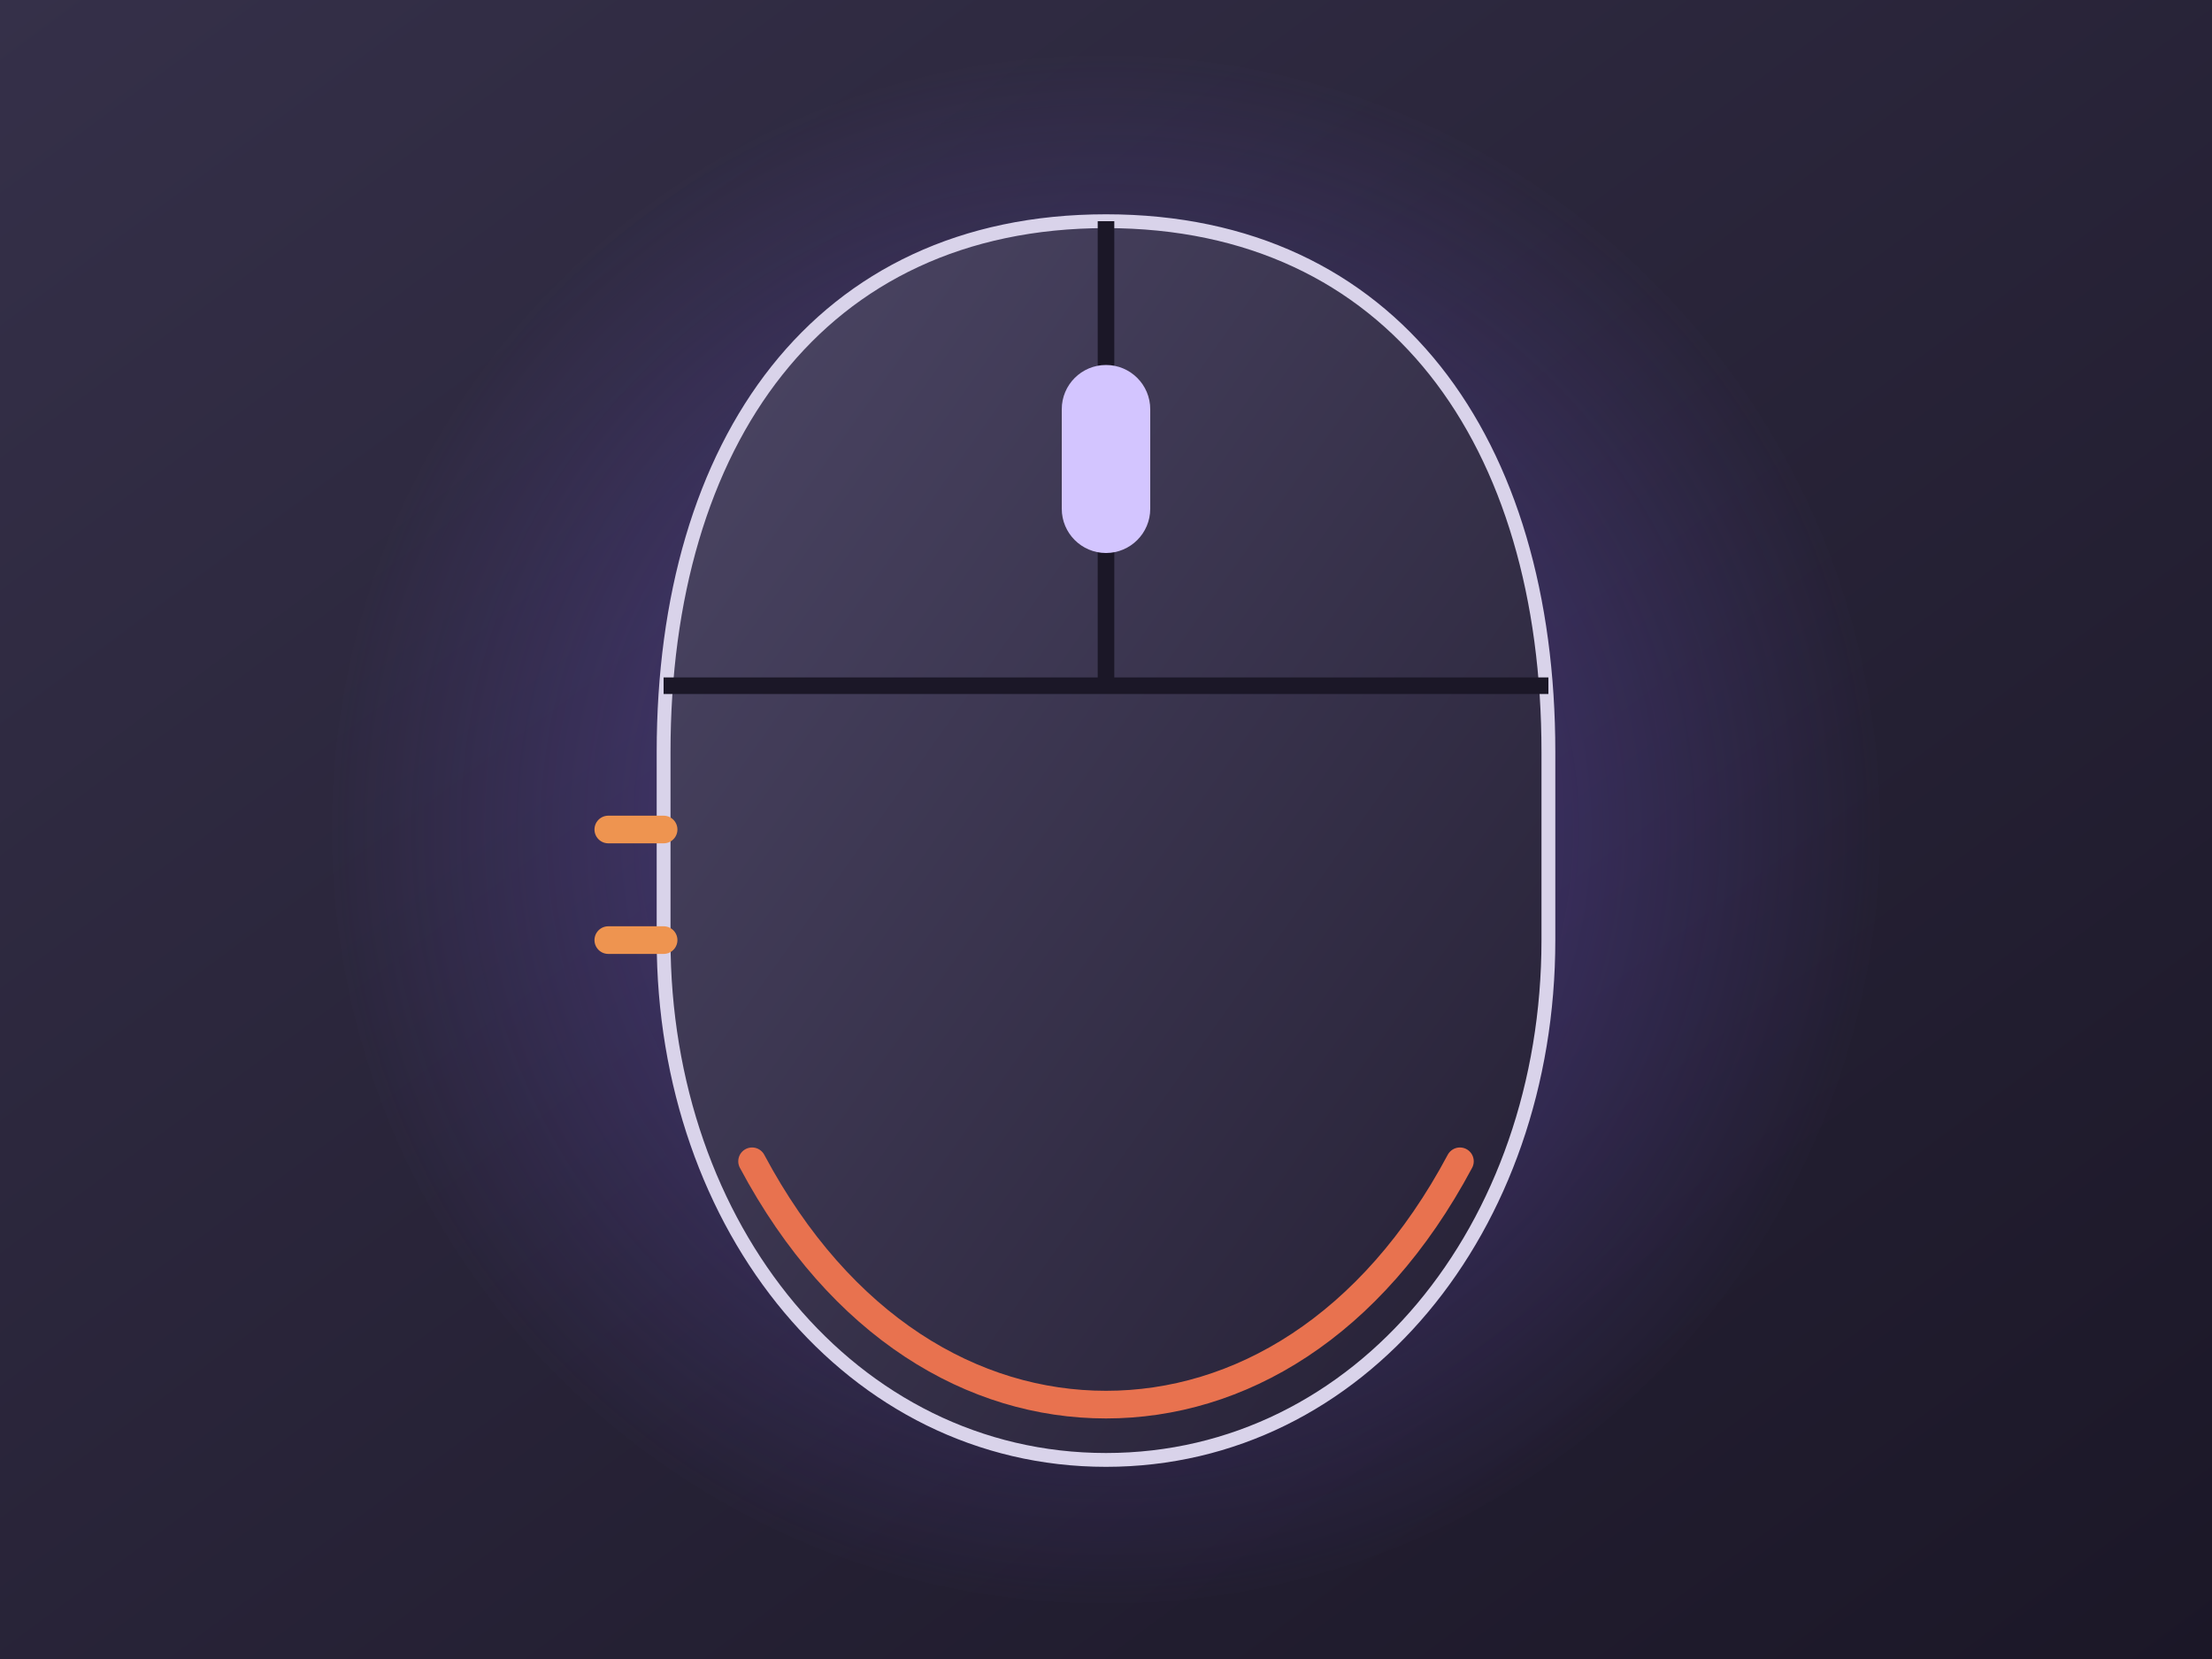
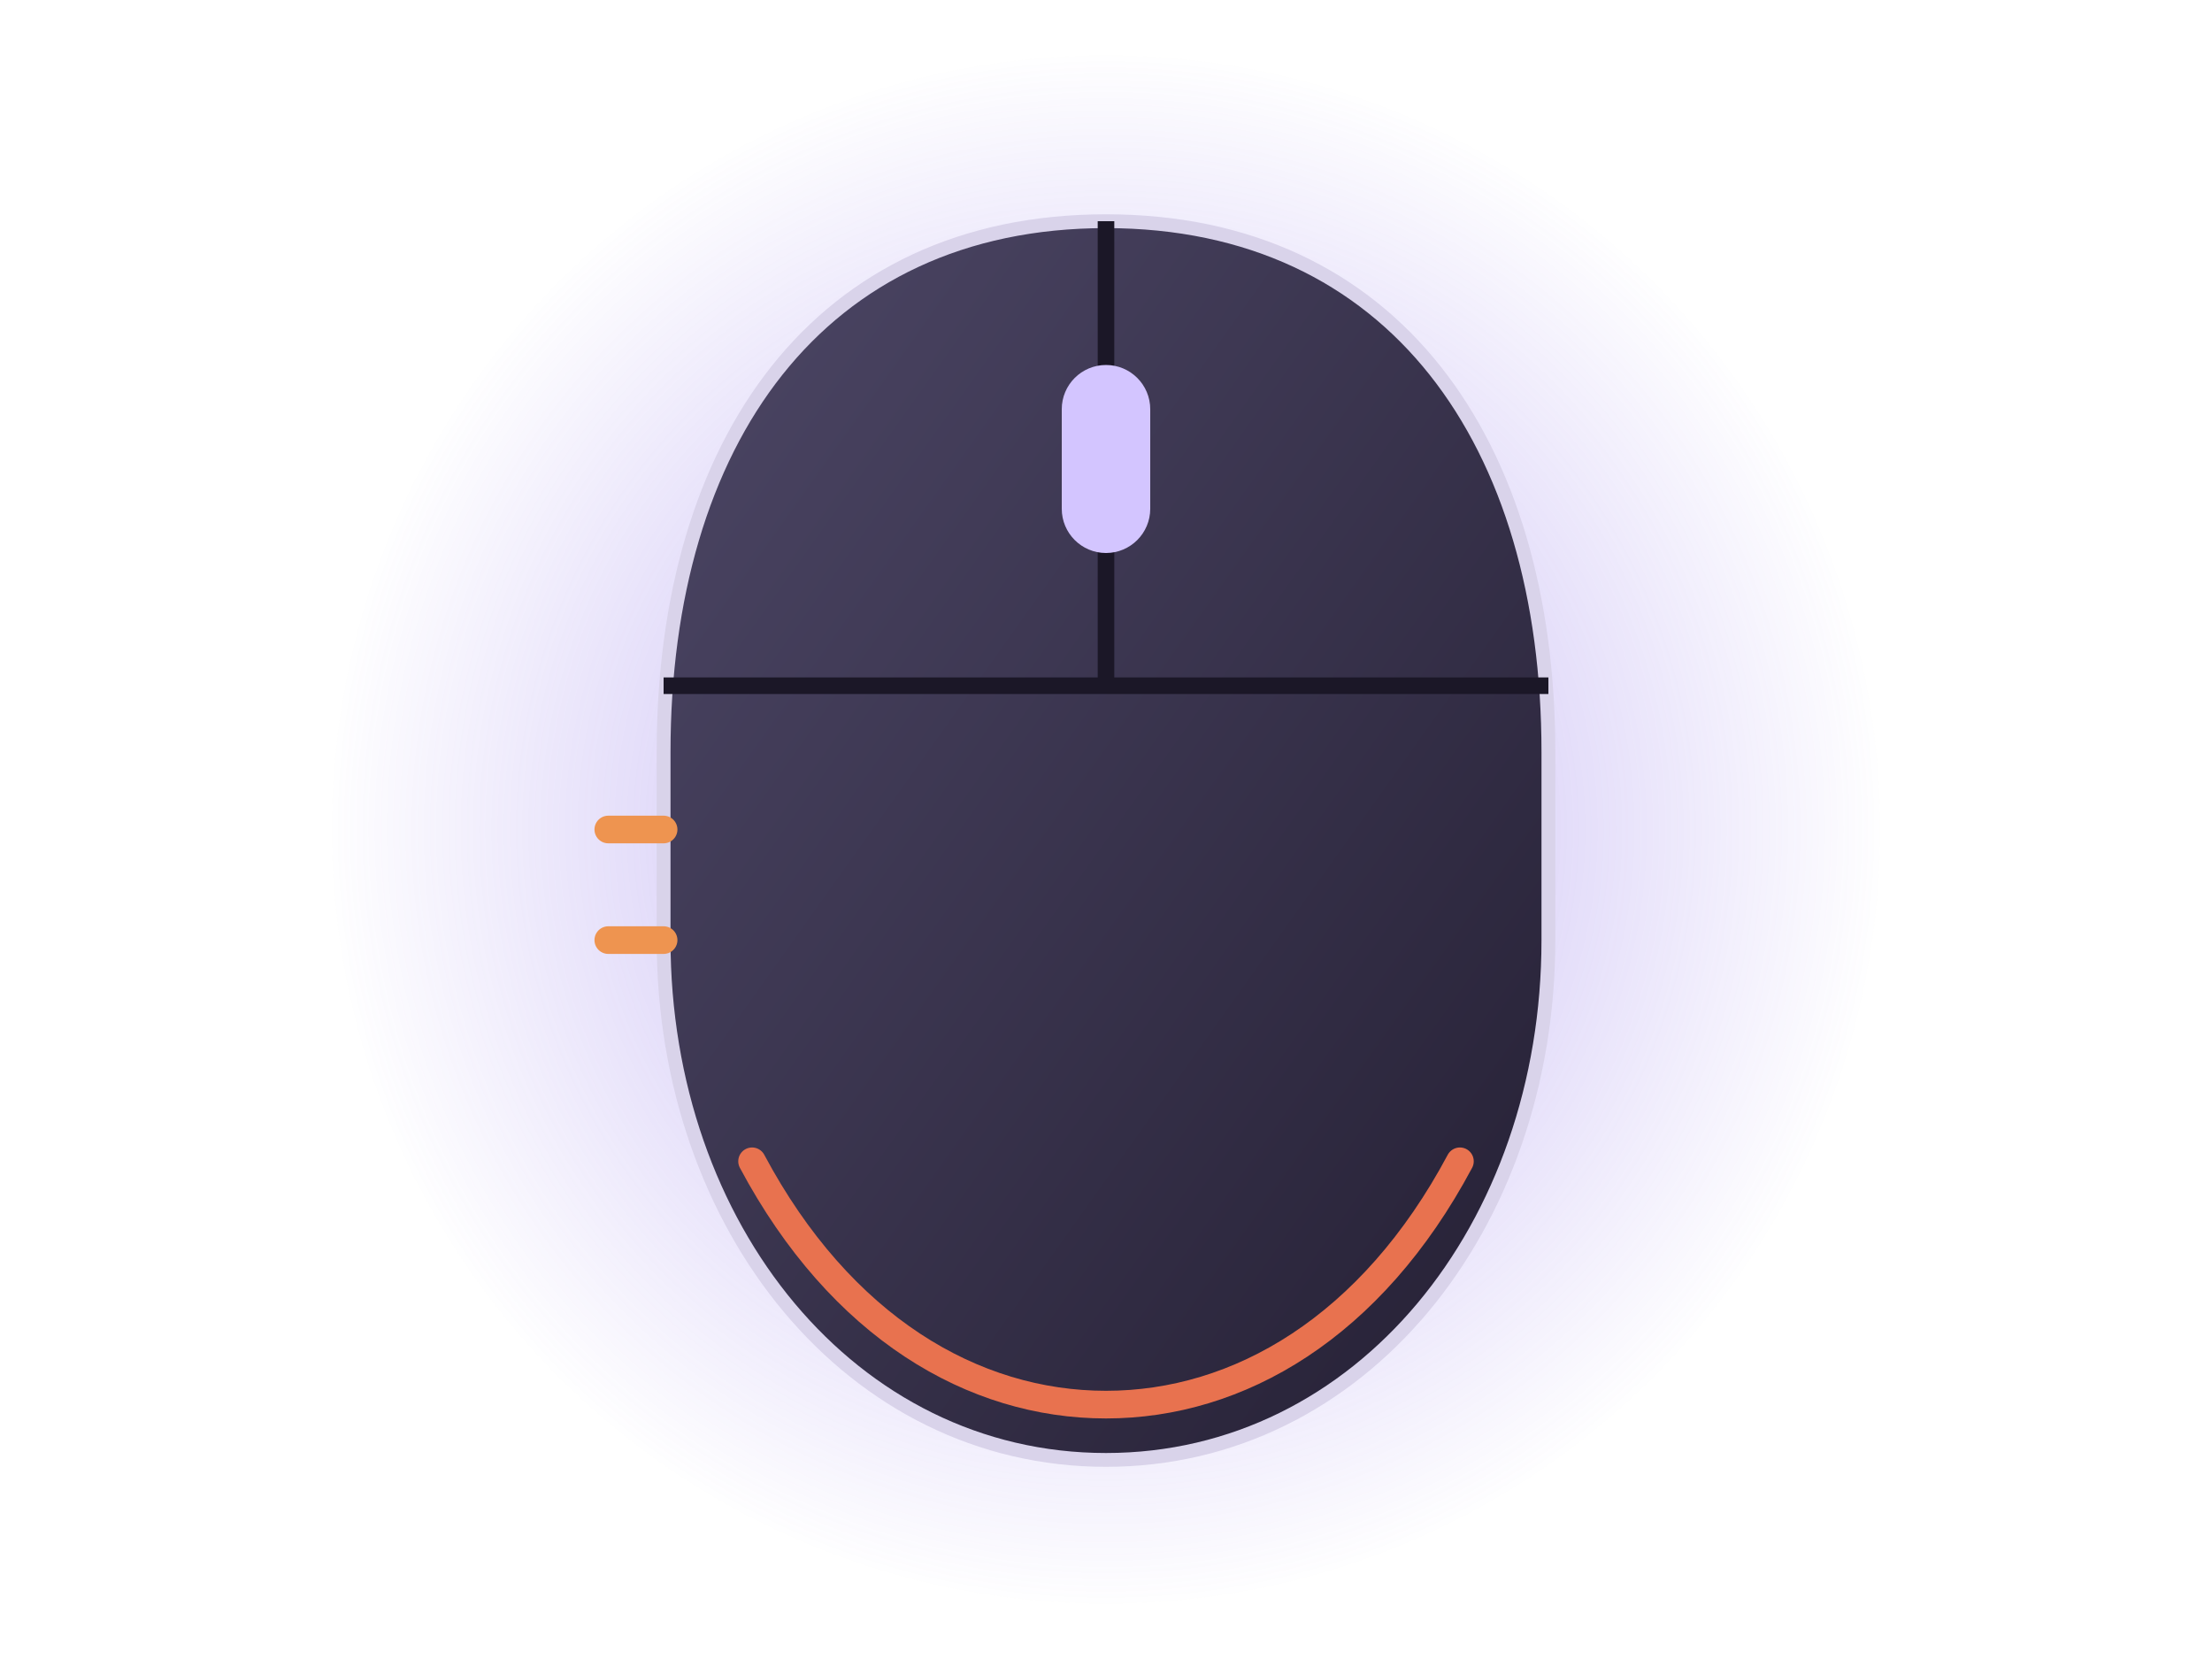
<svg xmlns="http://www.w3.org/2000/svg" viewBox="0 0 400 300" role="img" aria-label="Ratón">
  <defs>
-     <linearGradient id="bg" x1="0" y1="0" x2="1" y2="1">
-       <stop offset="0" stop-color="#353049" />
-       <stop offset="1" stop-color="#1B1727" />
-     </linearGradient>
    <radialGradient id="glow" cx=".5" cy=".5" r=".5">
      <stop offset="0" stop-color="#7B5CE5" stop-opacity=".5" />
      <stop offset="1" stop-color="#7B5CE5" stop-opacity="0" />
    </radialGradient>
    <linearGradient id="cuerpo" x1="0" y1="0" x2="1" y2="1">
      <stop offset="0" stop-color="#4D4766" />
      <stop offset="1" stop-color="#241F33" />
    </linearGradient>
  </defs>
-   <rect width="400" height="300" fill="url(#bg)" />
  <circle cx="200" cy="150" r="140" fill="url(#glow)" />
  <path d="M200 40c-52 0-80 40-80 96v34c0 52 34 94 80 94s80-42 80-94v-34c0-56-28-96-80-96z" fill="url(#cuerpo)" stroke="#D9D3EA" stroke-width="2.5" />
  <path d="M200 40v84M120 124h160" stroke="#1B1727" stroke-width="3" />
  <rect x="192" y="66" width="16" height="34" rx="8" fill="#D3C5FF" />
  <path d="M136 210c16 30 40 44 64 44s48-14 64-44" fill="none" stroke="#E8724F" stroke-width="5" stroke-linecap="round" />
  <path d="M120 150h-10M120 170h-10" stroke="#EE9450" stroke-width="5" stroke-linecap="round" />
</svg>
